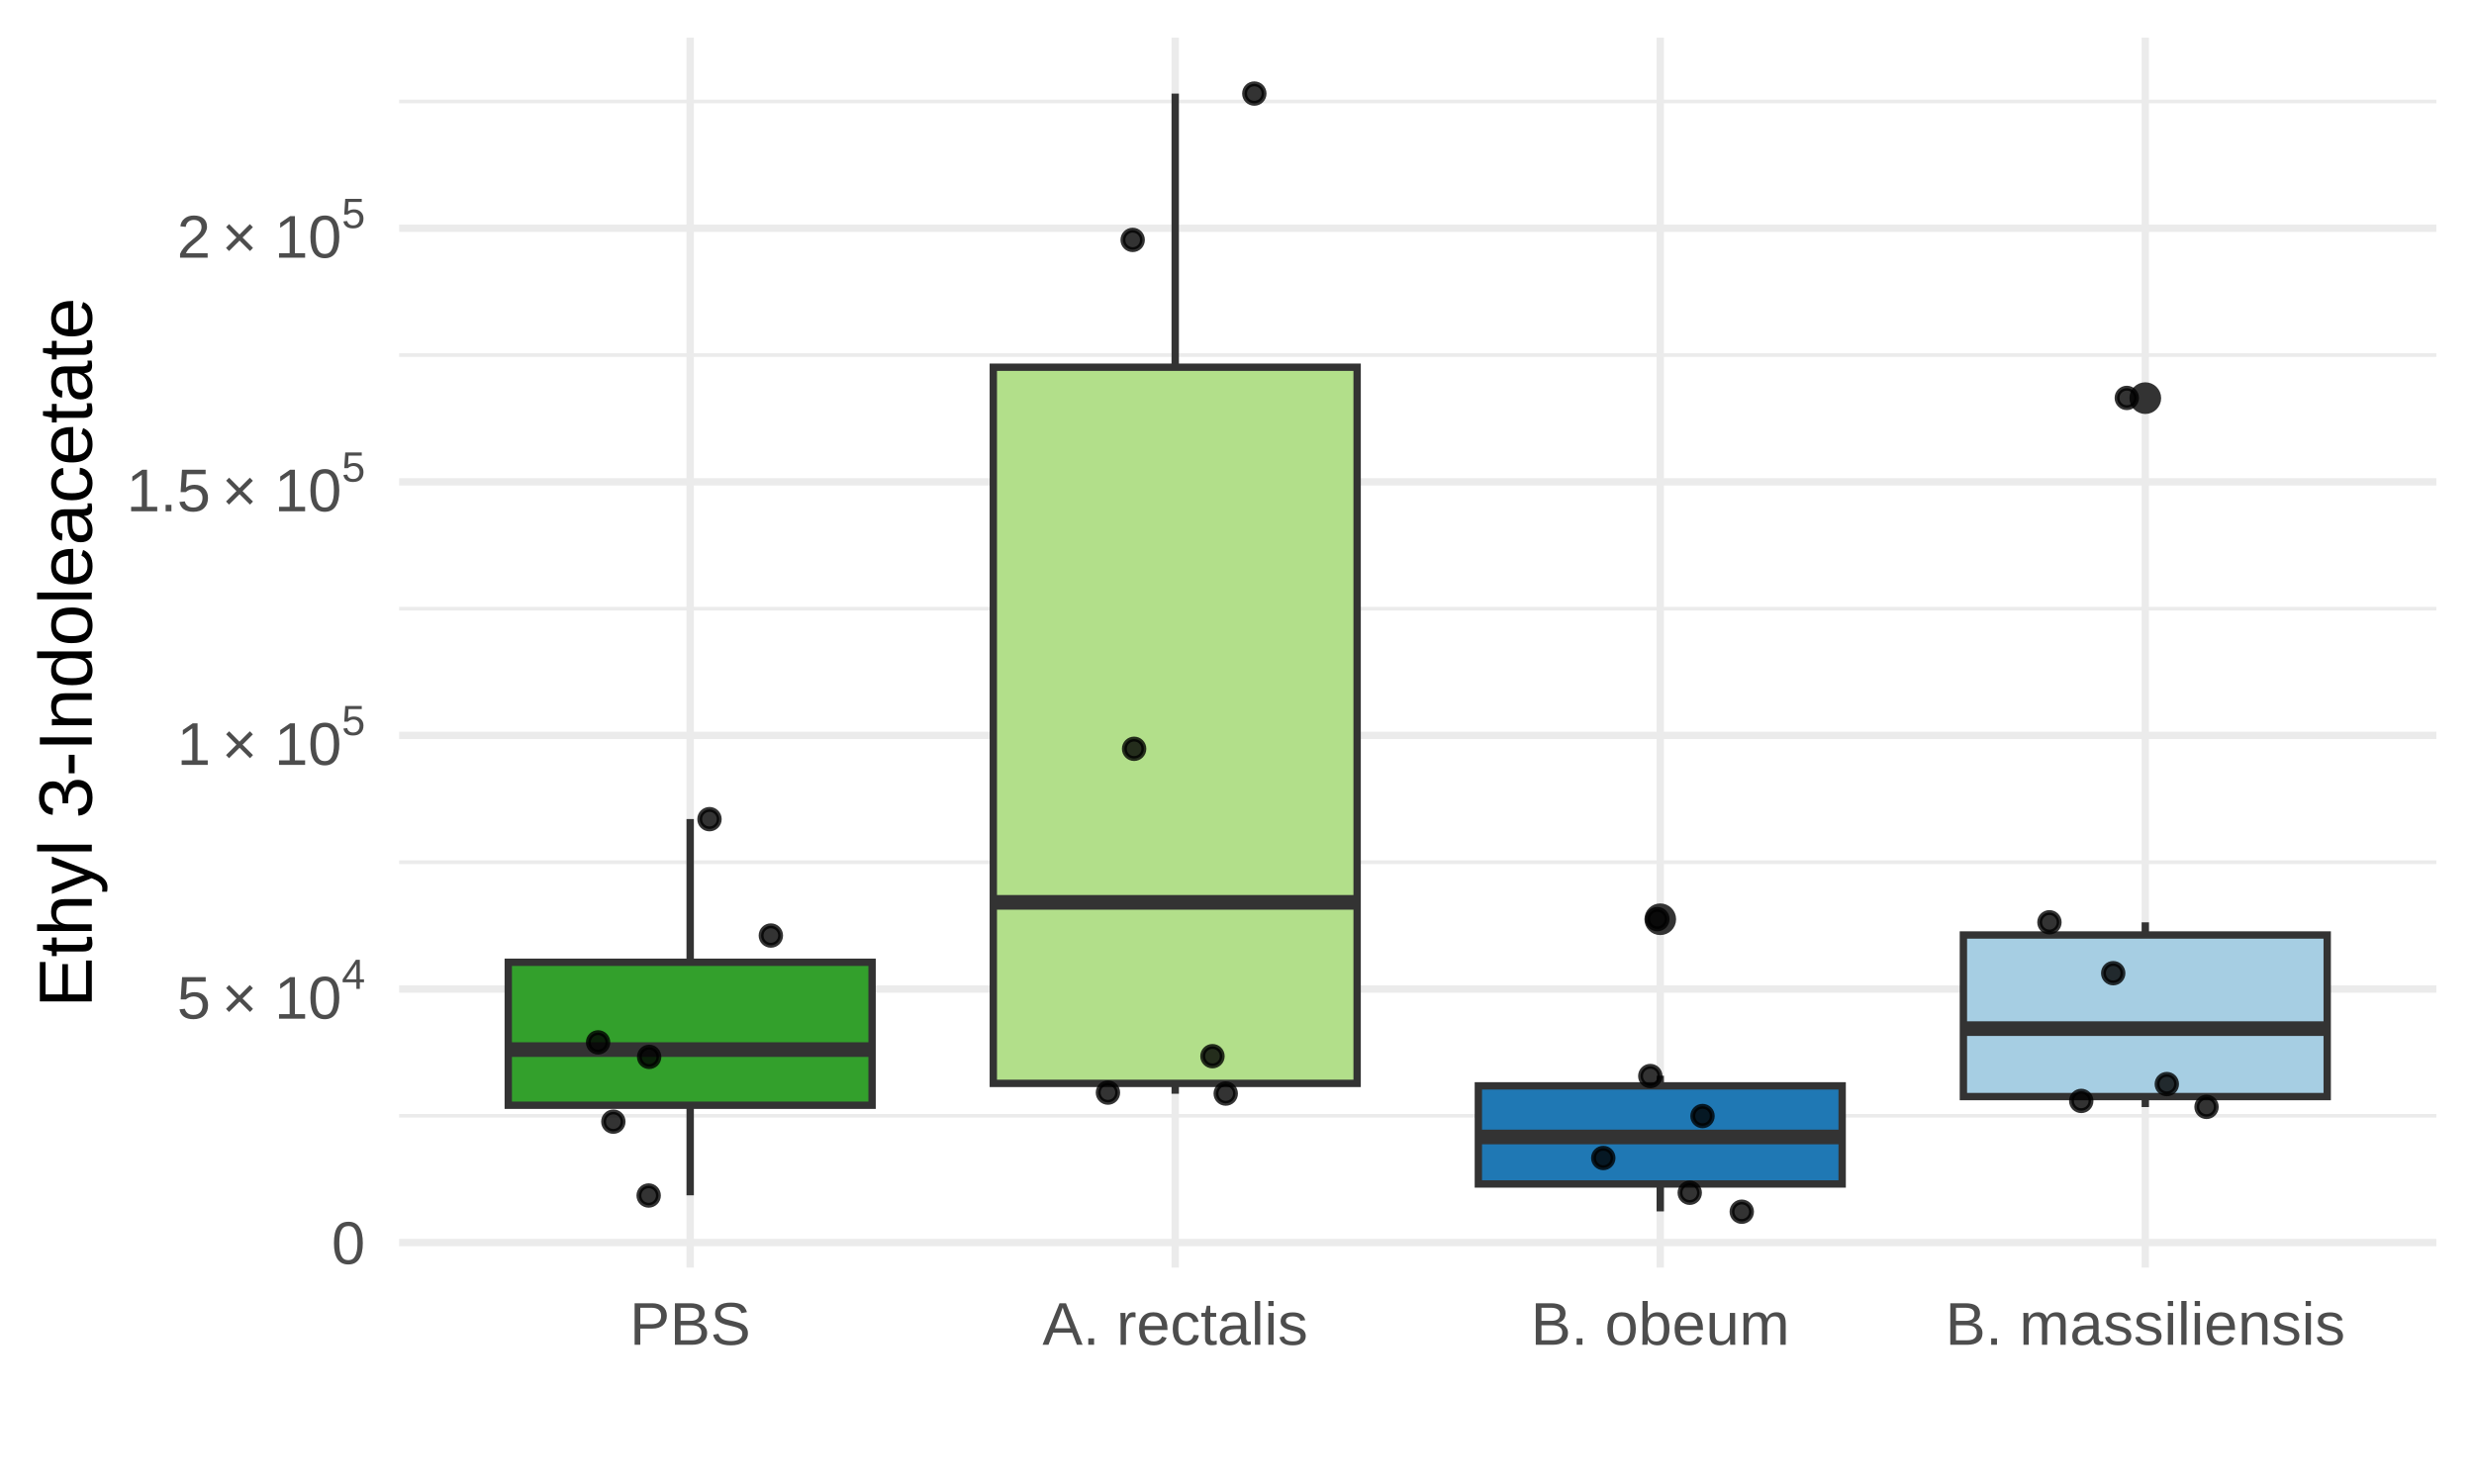
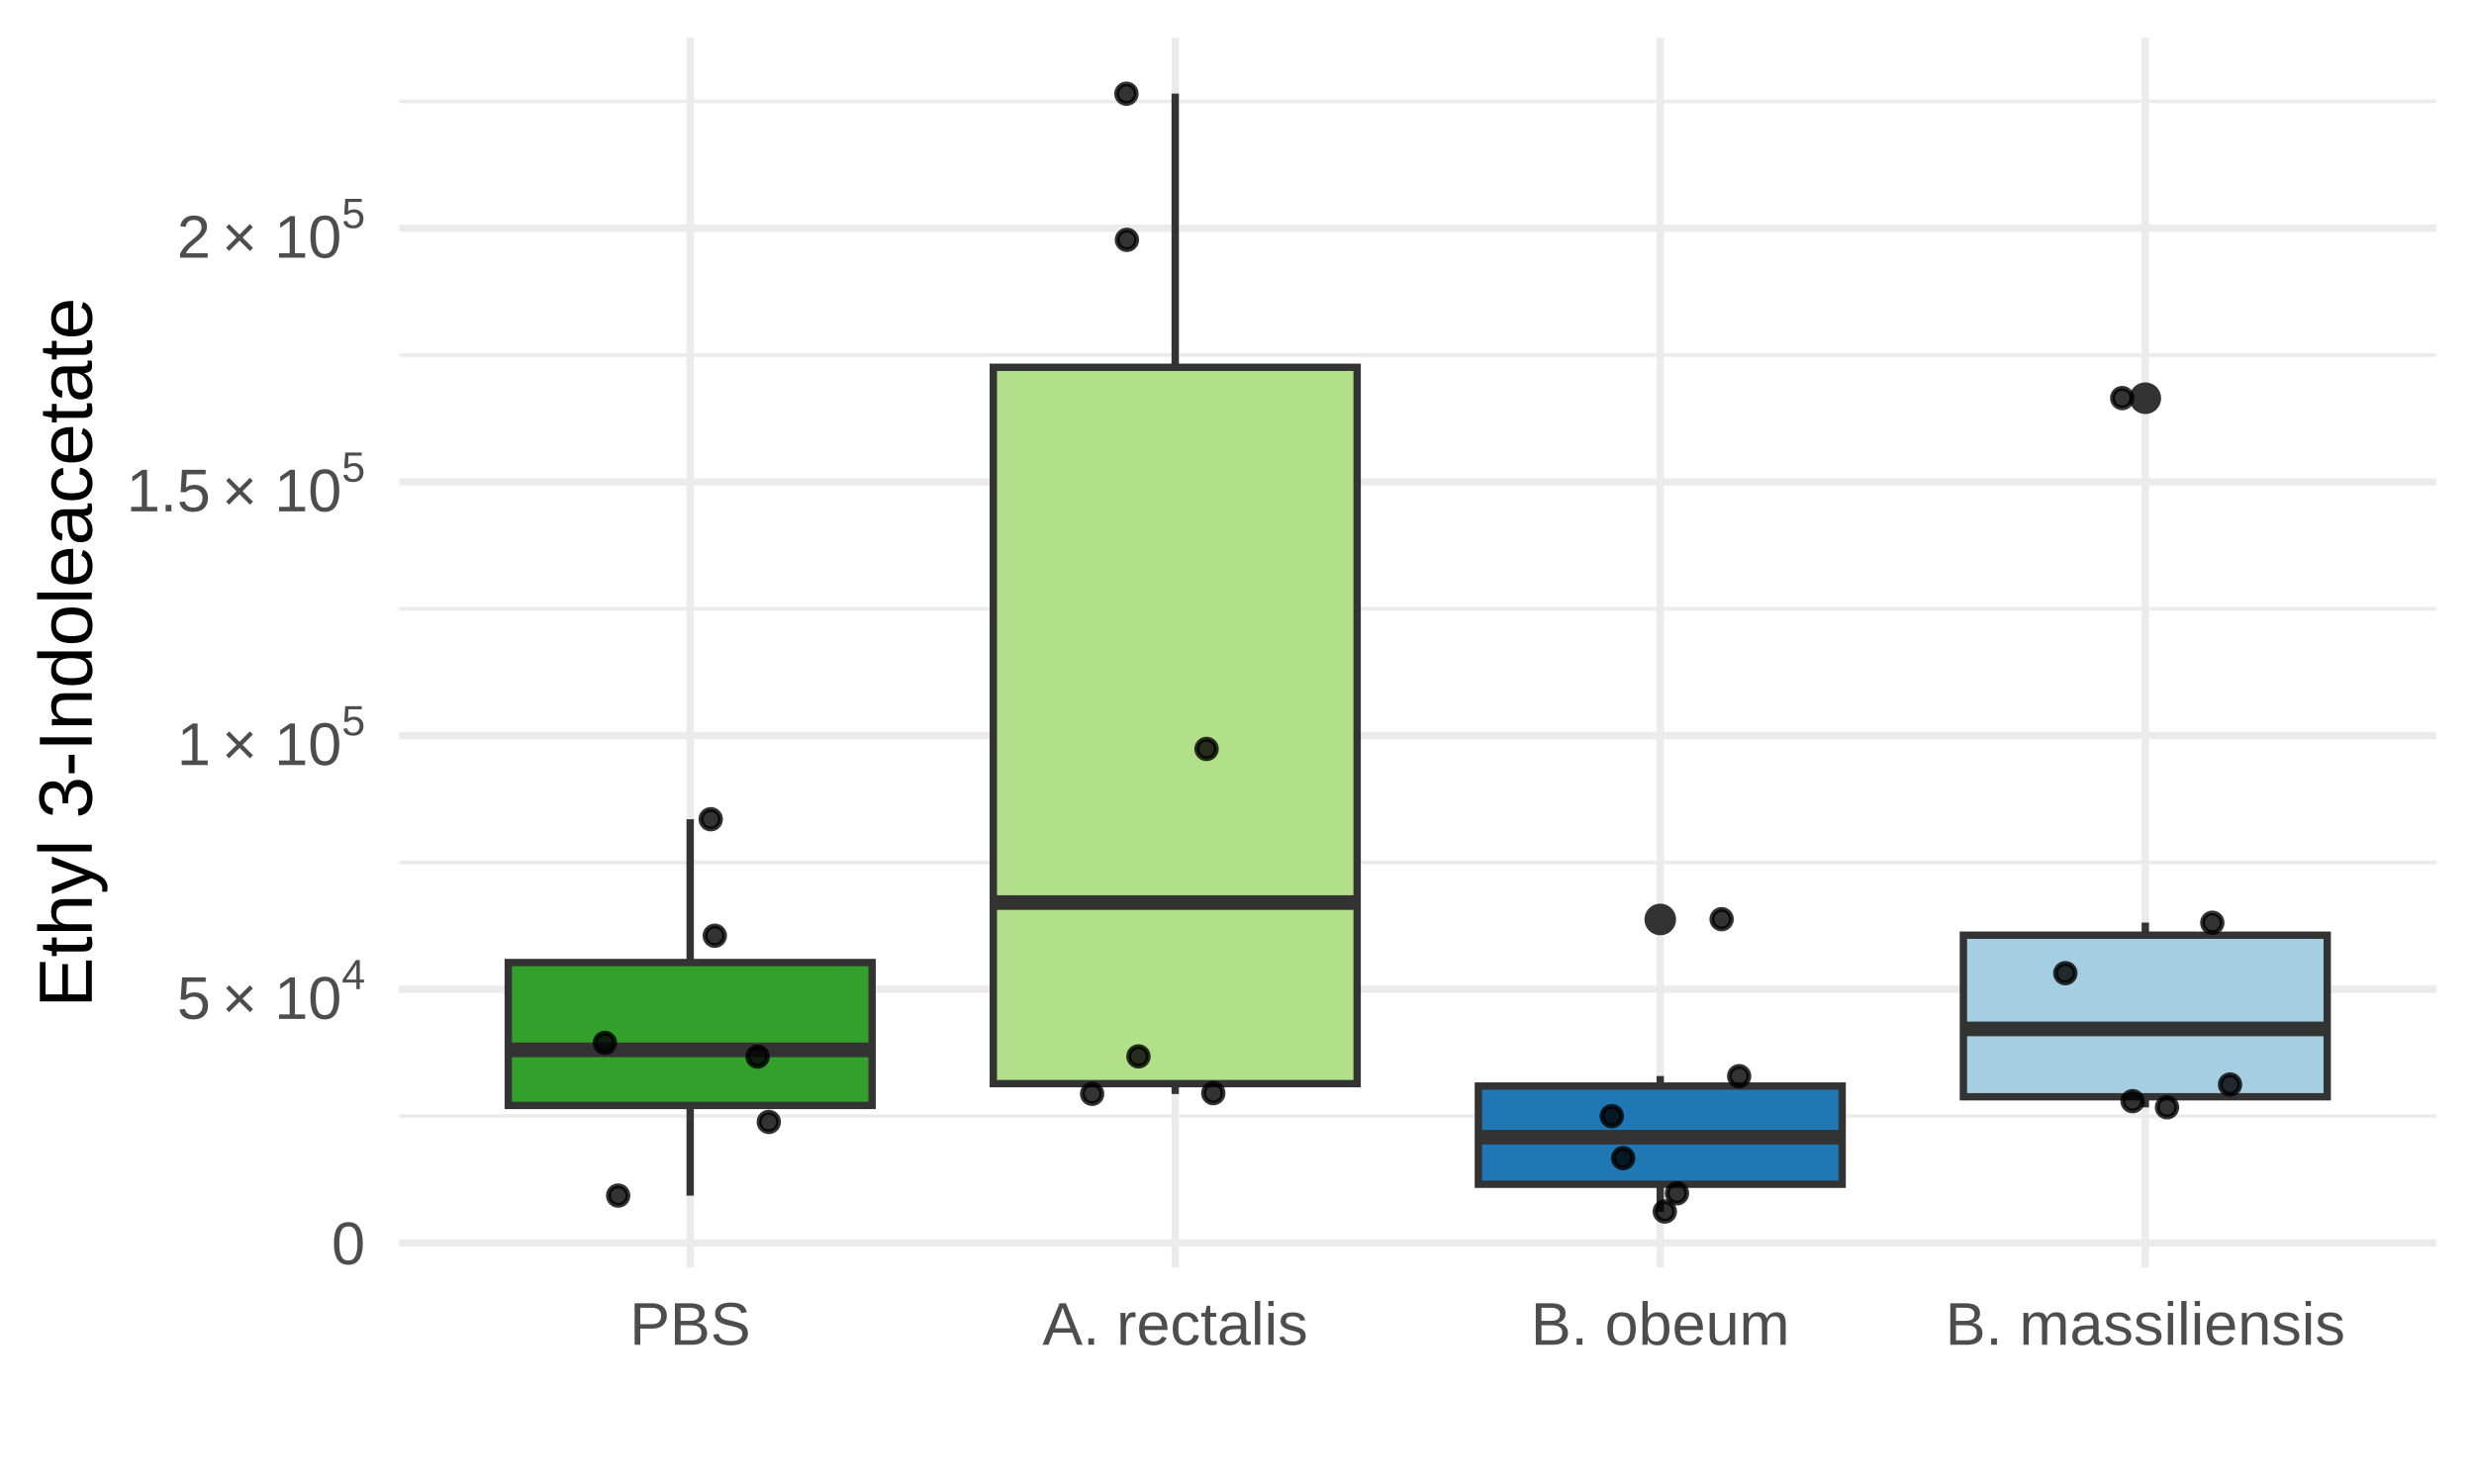
<svg xmlns="http://www.w3.org/2000/svg" class="svglite" width="360.00pt" height="216.00pt" viewBox="0 0 360.00 216.00">
  <defs>
    <style type="text/css">
    .svglite line, .svglite polyline, .svglite polygon, .svglite path, .svglite rect, .svglite circle {
      fill: none;
      stroke: #000000;
      stroke-linecap: round;
      stroke-linejoin: round;
      stroke-miterlimit: 10.00;
    }
    .svglite text {
      white-space: pre;
    }
  </style>
  </defs>
  <rect width="100%" height="100%" style="stroke: none; fill: none;" />
  <defs>
    <clipPath id="cpMC4wMHwzNjAuMDB8MC4wMHwyMTYuMDA=">
      <rect x="0.00" y="0.00" width="360.00" height="216.00" />
    </clipPath>
  </defs>
  <g clip-path="url(#cpMC4wMHwzNjAuMDB8MC4wMHwyMTYuMDA=)">
</g>
  <defs>
    <clipPath id="cpNTguMDh8MzU0LjUyfDUuNDh8MTg0LjUw">
      <rect x="58.08" y="5.48" width="296.44" height="179.02" />
    </clipPath>
  </defs>
  <g clip-path="url(#cpNTguMDh8MzU0LjUyfDUuNDh8MTg0LjUw)">
-     <polyline points="58.08,162.41 354.52,162.41 " style="stroke-width: 0.53; stroke: #EBEBEB; stroke-linecap: butt;" />
-     <polyline points="58.08,125.50 354.52,125.50 " style="stroke-width: 0.53; stroke: #EBEBEB; stroke-linecap: butt;" />
-     <polyline points="58.08,88.59 354.52,88.59 " style="stroke-width: 0.53; stroke: #EBEBEB; stroke-linecap: butt;" />
+     <polyline points="58.08,162.45 354.52,162.45 " style="stroke-width: 0.53; stroke: #EBEBEB; stroke-linecap: butt;" />
+     <polyline points="58.08,125.53 354.52,125.53 " style="stroke-width: 0.53; stroke: #EBEBEB; stroke-linecap: butt;" />
+     <polyline points="58.08,88.60 354.52,88.60 " style="stroke-width: 0.53; stroke: #EBEBEB; stroke-linecap: butt;" />
    <polyline points="58.08,51.68 354.52,51.68 " style="stroke-width: 0.53; stroke: #EBEBEB; stroke-linecap: butt;" />
-     <polyline points="58.08,14.77 354.52,14.77 " style="stroke-width: 0.53; stroke: #EBEBEB; stroke-linecap: butt;" />
-     <polyline points="58.08,180.86 354.52,180.86 " style="stroke-width: 1.07; stroke: #EBEBEB; stroke-linecap: butt;" />
-     <polyline points="58.08,143.95 354.52,143.95 " style="stroke-width: 1.07; stroke: #EBEBEB; stroke-linecap: butt;" />
-     <polyline points="58.08,107.04 354.52,107.04 " style="stroke-width: 1.07; stroke: #EBEBEB; stroke-linecap: butt;" />
-     <polyline points="58.08,70.13 354.52,70.13 " style="stroke-width: 1.07; stroke: #EBEBEB; stroke-linecap: butt;" />
+     <polyline points="58.08,14.76 354.52,14.76 " style="stroke-width: 0.53; stroke: #EBEBEB; stroke-linecap: butt;" />
+     <polyline points="58.08,180.91 354.52,180.91 " style="stroke-width: 1.07; stroke: #EBEBEB; stroke-linecap: butt;" />
+     <polyline points="58.08,143.99 354.52,143.99 " style="stroke-width: 1.07; stroke: #EBEBEB; stroke-linecap: butt;" />
+     <polyline points="58.08,107.06 354.52,107.06 " style="stroke-width: 1.07; stroke: #EBEBEB; stroke-linecap: butt;" />
+     <polyline points="58.08,70.14 354.52,70.14 " style="stroke-width: 1.07; stroke: #EBEBEB; stroke-linecap: butt;" />
    <polyline points="58.08,33.22 354.52,33.22 " style="stroke-width: 1.07; stroke: #EBEBEB; stroke-linecap: butt;" />
    <polyline points="100.43,184.50 100.43,5.48 " style="stroke-width: 1.07; stroke: #EBEBEB; stroke-linecap: butt;" />
    <polyline points="171.01,184.50 171.01,5.48 " style="stroke-width: 1.07; stroke: #EBEBEB; stroke-linecap: butt;" />
    <polyline points="241.59,184.50 241.59,5.48 " style="stroke-width: 1.07; stroke: #EBEBEB; stroke-linecap: butt;" />
    <polyline points="312.17,184.50 312.17,5.48 " style="stroke-width: 1.07; stroke: #EBEBEB; stroke-linecap: butt;" />
-     <line x1="100.43" y1="140.06" x2="100.43" y2="119.21" style="stroke-width: 1.07; stroke: #333333; stroke-linecap: butt;" />
-     <line x1="100.43" y1="160.87" x2="100.43" y2="173.98" style="stroke-width: 1.07; stroke: #333333; stroke-linecap: butt;" />
-     <polygon points="73.96,140.06 73.96,160.87 126.90,160.87 126.90,140.06 73.96,140.06 " style="stroke-width: 1.07; stroke: #333333; stroke-linecap: butt; stroke-linejoin: miter; fill: #33A02C;" />
-     <line x1="73.96" y1="152.77" x2="126.90" y2="152.77" style="stroke-width: 2.13; stroke: #333333; stroke-linecap: butt; stroke-linejoin: miter;" />
-     <line x1="171.01" y1="53.45" x2="171.01" y2="13.62" style="stroke-width: 1.07; stroke: #333333; stroke-linecap: butt;" />
-     <line x1="171.01" y1="157.69" x2="171.01" y2="159.20" style="stroke-width: 1.07; stroke: #333333; stroke-linecap: butt;" />
-     <polygon points="144.54,53.45 144.54,157.69 197.48,157.69 197.48,53.45 144.54,53.45 " style="stroke-width: 1.07; stroke: #333333; stroke-linecap: butt; stroke-linejoin: miter; fill: #B2DF8A;" />
-     <line x1="144.54" y1="131.34" x2="197.48" y2="131.34" style="stroke-width: 2.13; stroke: #333333; stroke-linecap: butt; stroke-linejoin: miter;" />
-     <circle cx="241.59" cy="133.80" r="1.95" style="stroke-width: 0.71; stroke: #333333; fill: #333333;" />
-     <line x1="241.59" y1="158.05" x2="241.59" y2="156.58" style="stroke-width: 1.07; stroke: #333333; stroke-linecap: butt;" />
-     <line x1="241.59" y1="172.33" x2="241.59" y2="176.32" style="stroke-width: 1.07; stroke: #333333; stroke-linecap: butt;" />
-     <polygon points="215.12,158.05 215.12,172.33 268.06,172.33 268.06,158.05 215.12,158.05 " style="stroke-width: 1.07; stroke: #333333; stroke-linecap: butt; stroke-linejoin: miter; fill: #1F78B4;" />
-     <line x1="215.12" y1="165.49" x2="268.06" y2="165.49" style="stroke-width: 2.13; stroke: #333333; stroke-linecap: butt; stroke-linejoin: miter;" />
-     <circle cx="312.17" cy="57.95" r="1.95" style="stroke-width: 0.71; stroke: #333333; fill: #333333;" />
-     <line x1="312.17" y1="136.09" x2="312.17" y2="134.25" style="stroke-width: 1.07; stroke: #333333; stroke-linecap: butt;" />
-     <line x1="312.17" y1="159.61" x2="312.17" y2="161.14" style="stroke-width: 1.07; stroke: #333333; stroke-linecap: butt;" />
-     <polygon points="285.70,136.09 285.70,159.61 338.64,159.61 338.64,136.09 285.70,136.09 " style="stroke-width: 1.07; stroke: #333333; stroke-linecap: butt; stroke-linejoin: miter; fill: #A6CEE3;" />
-     <line x1="285.70" y1="149.72" x2="338.64" y2="149.72" style="stroke-width: 2.13; stroke: #333333; stroke-linecap: butt; stroke-linejoin: miter;" />
-     <circle cx="253.45" cy="176.37" r="1.42" style="stroke-width: 0.71; stroke: #000000; stroke-opacity: 0.80; fill: #000000; fill-opacity: 0.80;" />
-     <circle cx="247.74" cy="162.44" r="1.42" style="stroke-width: 0.71; stroke: #000000; stroke-opacity: 0.80; fill: #000000; fill-opacity: 0.80;" />
-     <circle cx="315.30" cy="157.79" r="1.42" style="stroke-width: 0.71; stroke: #000000; stroke-opacity: 0.80; fill: #000000; fill-opacity: 0.80;" />
-     <circle cx="164.82" cy="34.92" r="1.42" style="stroke-width: 0.71; stroke: #000000; stroke-opacity: 0.80; fill: #000000; fill-opacity: 0.80;" />
-     <circle cx="165.03" cy="108.99" r="1.42" style="stroke-width: 0.71; stroke: #000000; stroke-opacity: 0.80; fill: #000000; fill-opacity: 0.80;" />
-     <circle cx="89.25" cy="163.26" r="1.42" style="stroke-width: 0.71; stroke: #000000; stroke-opacity: 0.80; fill: #000000; fill-opacity: 0.80;" />
-     <circle cx="94.39" cy="174.01" r="1.42" style="stroke-width: 0.71; stroke: #000000; stroke-opacity: 0.80; fill: #000000; fill-opacity: 0.80;" />
-     <circle cx="302.85" cy="160.24" r="1.42" style="stroke-width: 0.71; stroke: #000000; stroke-opacity: 0.80; fill: #000000; fill-opacity: 0.80;" />
-     <circle cx="245.88" cy="173.61" r="1.42" style="stroke-width: 0.71; stroke: #000000; stroke-opacity: 0.80; fill: #000000; fill-opacity: 0.80;" />
-     <circle cx="241.17" cy="133.78" r="1.42" style="stroke-width: 0.71; stroke: #000000; stroke-opacity: 0.80; fill: #000000; fill-opacity: 0.80;" />
-     <circle cx="309.48" cy="57.92" r="1.42" style="stroke-width: 0.71; stroke: #000000; stroke-opacity: 0.80; fill: #000000; fill-opacity: 0.80;" />
-     <circle cx="178.36" cy="159.17" r="1.42" style="stroke-width: 0.71; stroke: #000000; stroke-opacity: 0.80; fill: #000000; fill-opacity: 0.80;" />
-     <circle cx="182.52" cy="13.62" r="1.42" style="stroke-width: 0.71; stroke: #000000; stroke-opacity: 0.80; fill: #000000; fill-opacity: 0.80;" />
-     <circle cx="103.24" cy="119.23" r="1.42" style="stroke-width: 0.71; stroke: #000000; stroke-opacity: 0.80; fill: #000000; fill-opacity: 0.80;" />
-     <circle cx="94.46" cy="153.83" r="1.42" style="stroke-width: 0.71; stroke: #000000; stroke-opacity: 0.80; fill: #000000; fill-opacity: 0.80;" />
-     <circle cx="298.22" cy="134.24" r="1.42" style="stroke-width: 0.71; stroke: #000000; stroke-opacity: 0.80; fill: #000000; fill-opacity: 0.80;" />
-     <circle cx="233.30" cy="168.55" r="1.42" style="stroke-width: 0.71; stroke: #000000; stroke-opacity: 0.80; fill: #000000; fill-opacity: 0.80;" />
-     <circle cx="240.14" cy="156.62" r="1.42" style="stroke-width: 0.71; stroke: #000000; stroke-opacity: 0.80; fill: #000000; fill-opacity: 0.80;" />
-     <circle cx="307.50" cy="141.65" r="1.42" style="stroke-width: 0.71; stroke: #000000; stroke-opacity: 0.80; fill: #000000; fill-opacity: 0.80;" />
-     <circle cx="161.22" cy="159.03" r="1.42" style="stroke-width: 0.71; stroke: #000000; stroke-opacity: 0.80; fill: #000000; fill-opacity: 0.80;" />
-     <circle cx="176.43" cy="153.73" r="1.42" style="stroke-width: 0.71; stroke: #000000; stroke-opacity: 0.80; fill: #000000; fill-opacity: 0.80;" />
-     <circle cx="112.17" cy="136.17" r="1.42" style="stroke-width: 0.71; stroke: #000000; stroke-opacity: 0.80; fill: #000000; fill-opacity: 0.80;" />
-     <circle cx="87.03" cy="151.72" r="1.42" style="stroke-width: 0.71; stroke: #000000; stroke-opacity: 0.80; fill: #000000; fill-opacity: 0.80;" />
-     <circle cx="321.08" cy="161.11" r="1.42" style="stroke-width: 0.71; stroke: #000000; stroke-opacity: 0.80; fill: #000000; fill-opacity: 0.80;" />
+     <line x1="100.43" y1="140.10" x2="100.43" y2="119.24" style="stroke-width: 1.07; stroke: #333333; stroke-linecap: butt;" />
+     <line x1="100.43" y1="160.90" x2="100.43" y2="174.03" style="stroke-width: 1.07; stroke: #333333; stroke-linecap: butt;" />
+     <polygon points="73.96,140.10 73.96,160.90 126.90,160.90 126.90,140.10 73.96,140.10 " style="stroke-width: 1.07; stroke: #333333; stroke-linecap: butt; stroke-linejoin: miter; fill: #33A02C;" />
+     <line x1="73.96" y1="152.81" x2="126.90" y2="152.81" style="stroke-width: 2.13; stroke: #333333; stroke-linecap: butt; stroke-linejoin: miter;" />
+     <line x1="171.01" y1="53.46" x2="171.01" y2="13.62" style="stroke-width: 1.07; stroke: #333333; stroke-linecap: butt;" />
+     <line x1="171.01" y1="157.73" x2="171.01" y2="159.24" style="stroke-width: 1.07; stroke: #333333; stroke-linecap: butt;" />
+     <polygon points="144.54,53.46 144.54,157.73 197.48,157.73 197.48,53.46 144.54,53.46 " style="stroke-width: 1.07; stroke: #333333; stroke-linecap: butt; stroke-linejoin: miter; fill: #B2DF8A;" />
+     <line x1="144.54" y1="131.37" x2="197.48" y2="131.37" style="stroke-width: 2.13; stroke: #333333; stroke-linecap: butt; stroke-linejoin: miter;" />
+     <circle cx="241.59" cy="133.83" r="1.95" style="stroke-width: 0.71; stroke: #333333; fill: #333333;" />
+     <line x1="241.59" y1="158.08" x2="241.59" y2="156.61" style="stroke-width: 1.07; stroke: #333333; stroke-linecap: butt;" />
+     <line x1="241.59" y1="172.37" x2="241.59" y2="176.37" style="stroke-width: 1.07; stroke: #333333; stroke-linecap: butt;" />
+     <polygon points="215.12,158.08 215.12,172.37 268.06,172.37 268.06,158.08 215.12,158.08 " style="stroke-width: 1.07; stroke: #333333; stroke-linecap: butt; stroke-linejoin: miter; fill: #1F78B4;" />
+     <line x1="215.12" y1="165.52" x2="268.06" y2="165.52" style="stroke-width: 2.13; stroke: #333333; stroke-linecap: butt; stroke-linejoin: miter;" />
+     <circle cx="312.17" cy="57.96" r="1.95" style="stroke-width: 0.71; stroke: #333333; fill: #333333;" />
+     <line x1="312.17" y1="136.12" x2="312.17" y2="134.28" style="stroke-width: 1.07; stroke: #333333; stroke-linecap: butt;" />
+     <line x1="312.17" y1="159.64" x2="312.17" y2="161.18" style="stroke-width: 1.07; stroke: #333333; stroke-linecap: butt;" />
+     <polygon points="285.70,136.12 285.70,159.64 338.64,159.64 338.64,136.12 285.70,136.12 " style="stroke-width: 1.07; stroke: #333333; stroke-linecap: butt; stroke-linejoin: miter; fill: #A6CEE3;" />
+     <line x1="285.70" y1="149.76" x2="338.64" y2="149.76" style="stroke-width: 2.13; stroke: #333333; stroke-linecap: butt; stroke-linejoin: miter;" />
+     <circle cx="242.25" cy="176.34" r="1.42" style="stroke-width: 0.71; stroke: #000000; stroke-opacity: 0.80; fill: #000000; fill-opacity: 0.80;" />
+     <circle cx="234.54" cy="162.46" r="1.42" style="stroke-width: 0.71; stroke: #000000; stroke-opacity: 0.80; fill: #000000; fill-opacity: 0.80;" />
+     <circle cx="324.50" cy="157.86" r="1.42" style="stroke-width: 0.71; stroke: #000000; stroke-opacity: 0.80; fill: #000000; fill-opacity: 0.80;" />
+     <circle cx="163.98" cy="34.91" r="1.42" style="stroke-width: 0.71; stroke: #000000; stroke-opacity: 0.80; fill: #000000; fill-opacity: 0.80;" />
+     <circle cx="175.57" cy="109.01" r="1.42" style="stroke-width: 0.71; stroke: #000000; stroke-opacity: 0.80; fill: #000000; fill-opacity: 0.80;" />
+     <circle cx="111.87" cy="163.30" r="1.42" style="stroke-width: 0.71; stroke: #000000; stroke-opacity: 0.80; fill: #000000; fill-opacity: 0.80;" />
+     <circle cx="89.95" cy="174.02" r="1.42" style="stroke-width: 0.71; stroke: #000000; stroke-opacity: 0.80; fill: #000000; fill-opacity: 0.80;" />
+     <circle cx="310.32" cy="160.28" r="1.42" style="stroke-width: 0.71; stroke: #000000; stroke-opacity: 0.80; fill: #000000; fill-opacity: 0.80;" />
+     <circle cx="244.02" cy="173.69" r="1.42" style="stroke-width: 0.71; stroke: #000000; stroke-opacity: 0.80; fill: #000000; fill-opacity: 0.80;" />
+     <circle cx="250.52" cy="133.79" r="1.42" style="stroke-width: 0.71; stroke: #000000; stroke-opacity: 0.80; fill: #000000; fill-opacity: 0.80;" />
+     <circle cx="308.81" cy="57.94" r="1.42" style="stroke-width: 0.71; stroke: #000000; stroke-opacity: 0.80; fill: #000000; fill-opacity: 0.80;" />
+     <circle cx="158.92" cy="159.21" r="1.42" style="stroke-width: 0.71; stroke: #000000; stroke-opacity: 0.80; fill: #000000; fill-opacity: 0.80;" />
+     <circle cx="163.91" cy="13.64" r="1.42" style="stroke-width: 0.71; stroke: #000000; stroke-opacity: 0.80; fill: #000000; fill-opacity: 0.80;" />
+     <circle cx="103.42" cy="119.24" r="1.42" style="stroke-width: 0.71; stroke: #000000; stroke-opacity: 0.80; fill: #000000; fill-opacity: 0.80;" />
+     <circle cx="110.24" cy="153.79" r="1.42" style="stroke-width: 0.71; stroke: #000000; stroke-opacity: 0.80; fill: #000000; fill-opacity: 0.80;" />
+     <circle cx="321.92" cy="134.31" r="1.42" style="stroke-width: 0.71; stroke: #000000; stroke-opacity: 0.80; fill: #000000; fill-opacity: 0.80;" />
+     <circle cx="236.19" cy="168.57" r="1.42" style="stroke-width: 0.71; stroke: #000000; stroke-opacity: 0.80; fill: #000000; fill-opacity: 0.80;" />
+     <circle cx="253.07" cy="156.64" r="1.42" style="stroke-width: 0.71; stroke: #000000; stroke-opacity: 0.80; fill: #000000; fill-opacity: 0.80;" />
+     <circle cx="300.53" cy="141.65" r="1.42" style="stroke-width: 0.71; stroke: #000000; stroke-opacity: 0.80; fill: #000000; fill-opacity: 0.80;" />
+     <circle cx="176.55" cy="159.11" r="1.42" style="stroke-width: 0.71; stroke: #000000; stroke-opacity: 0.80; fill: #000000; fill-opacity: 0.80;" />
+     <circle cx="165.66" cy="153.76" r="1.42" style="stroke-width: 0.71; stroke: #000000; stroke-opacity: 0.80; fill: #000000; fill-opacity: 0.80;" />
+     <circle cx="104.01" cy="136.20" r="1.42" style="stroke-width: 0.71; stroke: #000000; stroke-opacity: 0.80; fill: #000000; fill-opacity: 0.80;" />
+     <circle cx="88.02" cy="151.80" r="1.42" style="stroke-width: 0.71; stroke: #000000; stroke-opacity: 0.80; fill: #000000; fill-opacity: 0.80;" />
+     <circle cx="315.33" cy="161.17" r="1.42" style="stroke-width: 0.71; stroke: #000000; stroke-opacity: 0.80; fill: #000000; fill-opacity: 0.80;" />
  </g>
  <g clip-path="url(#cpMC4wMHwzNjAuMDB8MC4wMHwyMTYuMDA=)">
-     <text x="48.25" y="183.97" style="font-size: 8.80px;fill: #4D4D4D; font-family: &quot;Arial&quot;;" textLength="4.90px" lengthAdjust="spacingAndGlyphs">0</text>
-     <text x="25.76" y="148.27" style="font-size: 8.80px;fill: #4D4D4D; font-family: &quot;Arial&quot;;" textLength="4.90px" lengthAdjust="spacingAndGlyphs">5</text>
-     <text x="32.28" y="148.27" style="font-size: 8.80px;fill: #4D4D4D; font-family: &quot;Arial&quot;;" textLength="6.02px" lengthAdjust="spacingAndGlyphs">×</text>
-     <text x="39.93" y="148.27" style="font-size: 8.80px;fill: #4D4D4D; font-family: &quot;Arial&quot;;" textLength="9.79px" lengthAdjust="spacingAndGlyphs">10</text>
-     <text x="49.72" y="143.93" style="font-size: 6.16px;fill: #4D4D4D; font-family: &quot;Arial&quot;;" textLength="3.43px" lengthAdjust="spacingAndGlyphs">4</text>
-     <text x="25.76" y="111.33" style="font-size: 8.80px;fill: #4D4D4D; font-family: &quot;Arial&quot;;" textLength="4.90px" lengthAdjust="spacingAndGlyphs">1</text>
-     <text x="32.28" y="111.33" style="font-size: 8.80px;fill: #4D4D4D; font-family: &quot;Arial&quot;;" textLength="6.02px" lengthAdjust="spacingAndGlyphs">×</text>
-     <text x="39.93" y="111.33" style="font-size: 8.80px;fill: #4D4D4D; font-family: &quot;Arial&quot;;" textLength="9.79px" lengthAdjust="spacingAndGlyphs">10</text>
-     <text x="49.72" y="106.99" style="font-size: 6.16px;fill: #4D4D4D; font-family: &quot;Arial&quot;;" textLength="3.43px" lengthAdjust="spacingAndGlyphs">5</text>
-     <text x="18.41" y="74.42" style="font-size: 8.80px;fill: #4D4D4D; font-family: &quot;Arial&quot;;" textLength="12.24px" lengthAdjust="spacingAndGlyphs">1.5</text>
-     <text x="32.28" y="74.42" style="font-size: 8.80px;fill: #4D4D4D; font-family: &quot;Arial&quot;;" textLength="6.02px" lengthAdjust="spacingAndGlyphs">×</text>
-     <text x="39.93" y="74.42" style="font-size: 8.80px;fill: #4D4D4D; font-family: &quot;Arial&quot;;" textLength="9.79px" lengthAdjust="spacingAndGlyphs">10</text>
-     <text x="49.72" y="70.09" style="font-size: 6.16px;fill: #4D4D4D; font-family: &quot;Arial&quot;;" textLength="3.43px" lengthAdjust="spacingAndGlyphs">5</text>
+     <text x="48.25" y="184.02" style="font-size: 8.80px;fill: #4D4D4D; font-family: &quot;Arial&quot;;" textLength="4.90px" lengthAdjust="spacingAndGlyphs">0</text>
+     <text x="25.76" y="148.30" style="font-size: 8.80px;fill: #4D4D4D; font-family: &quot;Arial&quot;;" textLength="4.90px" lengthAdjust="spacingAndGlyphs">5</text>
+     <text x="32.28" y="148.30" style="font-size: 8.80px;fill: #4D4D4D; font-family: &quot;Arial&quot;;" textLength="6.02px" lengthAdjust="spacingAndGlyphs">×</text>
+     <text x="39.93" y="148.30" style="font-size: 8.80px;fill: #4D4D4D; font-family: &quot;Arial&quot;;" textLength="9.79px" lengthAdjust="spacingAndGlyphs">10</text>
+     <text x="49.72" y="143.97" style="font-size: 6.16px;fill: #4D4D4D; font-family: &quot;Arial&quot;;" textLength="3.43px" lengthAdjust="spacingAndGlyphs">4</text>
+     <text x="25.76" y="111.35" style="font-size: 8.80px;fill: #4D4D4D; font-family: &quot;Arial&quot;;" textLength="4.90px" lengthAdjust="spacingAndGlyphs">1</text>
+     <text x="32.28" y="111.35" style="font-size: 8.80px;fill: #4D4D4D; font-family: &quot;Arial&quot;;" textLength="6.02px" lengthAdjust="spacingAndGlyphs">×</text>
+     <text x="39.93" y="111.35" style="font-size: 8.80px;fill: #4D4D4D; font-family: &quot;Arial&quot;;" textLength="9.79px" lengthAdjust="spacingAndGlyphs">10</text>
+     <text x="49.72" y="107.02" style="font-size: 6.16px;fill: #4D4D4D; font-family: &quot;Arial&quot;;" textLength="3.43px" lengthAdjust="spacingAndGlyphs">5</text>
+     <text x="18.41" y="74.43" style="font-size: 8.80px;fill: #4D4D4D; font-family: &quot;Arial&quot;;" textLength="12.24px" lengthAdjust="spacingAndGlyphs">1.5</text>
+     <text x="32.28" y="74.43" style="font-size: 8.80px;fill: #4D4D4D; font-family: &quot;Arial&quot;;" textLength="6.02px" lengthAdjust="spacingAndGlyphs">×</text>
+     <text x="39.93" y="74.43" style="font-size: 8.80px;fill: #4D4D4D; font-family: &quot;Arial&quot;;" textLength="9.79px" lengthAdjust="spacingAndGlyphs">10</text>
+     <text x="49.72" y="70.10" style="font-size: 6.16px;fill: #4D4D4D; font-family: &quot;Arial&quot;;" textLength="3.43px" lengthAdjust="spacingAndGlyphs">5</text>
    <text x="25.76" y="37.51" style="font-size: 8.80px;fill: #4D4D4D; font-family: &quot;Arial&quot;;" textLength="4.90px" lengthAdjust="spacingAndGlyphs">2</text>
    <text x="32.28" y="37.51" style="font-size: 8.80px;fill: #4D4D4D; font-family: &quot;Arial&quot;;" textLength="6.02px" lengthAdjust="spacingAndGlyphs">×</text>
    <text x="39.93" y="37.51" style="font-size: 8.80px;fill: #4D4D4D; font-family: &quot;Arial&quot;;" textLength="9.79px" lengthAdjust="spacingAndGlyphs">10</text>
    <text x="49.72" y="33.18" style="font-size: 6.16px;fill: #4D4D4D; font-family: &quot;Arial&quot;;" textLength="3.43px" lengthAdjust="spacingAndGlyphs">5</text>
    <text x="100.43" y="195.74" text-anchor="middle" style="font-size: 8.80px;fill: #4D4D4D; font-family: &quot;Arial&quot;;" textLength="17.60px" lengthAdjust="spacingAndGlyphs">PBS</text>
    <text x="171.01" y="195.74" text-anchor="middle" style="font-size: 8.80px;fill: #4D4D4D; font-family: &quot;Arial&quot;;" textLength="38.64px" lengthAdjust="spacingAndGlyphs">A. rectalis</text>
    <text x="241.59" y="195.74" text-anchor="middle" style="font-size: 8.80px;fill: #4D4D4D; font-family: &quot;Arial&quot;;" textLength="37.68px" lengthAdjust="spacingAndGlyphs">B. obeum</text>
    <text x="312.17" y="195.74" text-anchor="middle" style="font-size: 8.80px;fill: #4D4D4D; font-family: &quot;Arial&quot;;" textLength="58.18px" lengthAdjust="spacingAndGlyphs">B. massiliensis</text>
    <text transform="translate(13.36,94.99) rotate(-90)" text-anchor="middle" style="font-size: 11.00px; font-family: &quot;Arial&quot;;" textLength="103.38px" lengthAdjust="spacingAndGlyphs">Ethyl 3-Indoleacetate</text>
  </g>
</svg>
